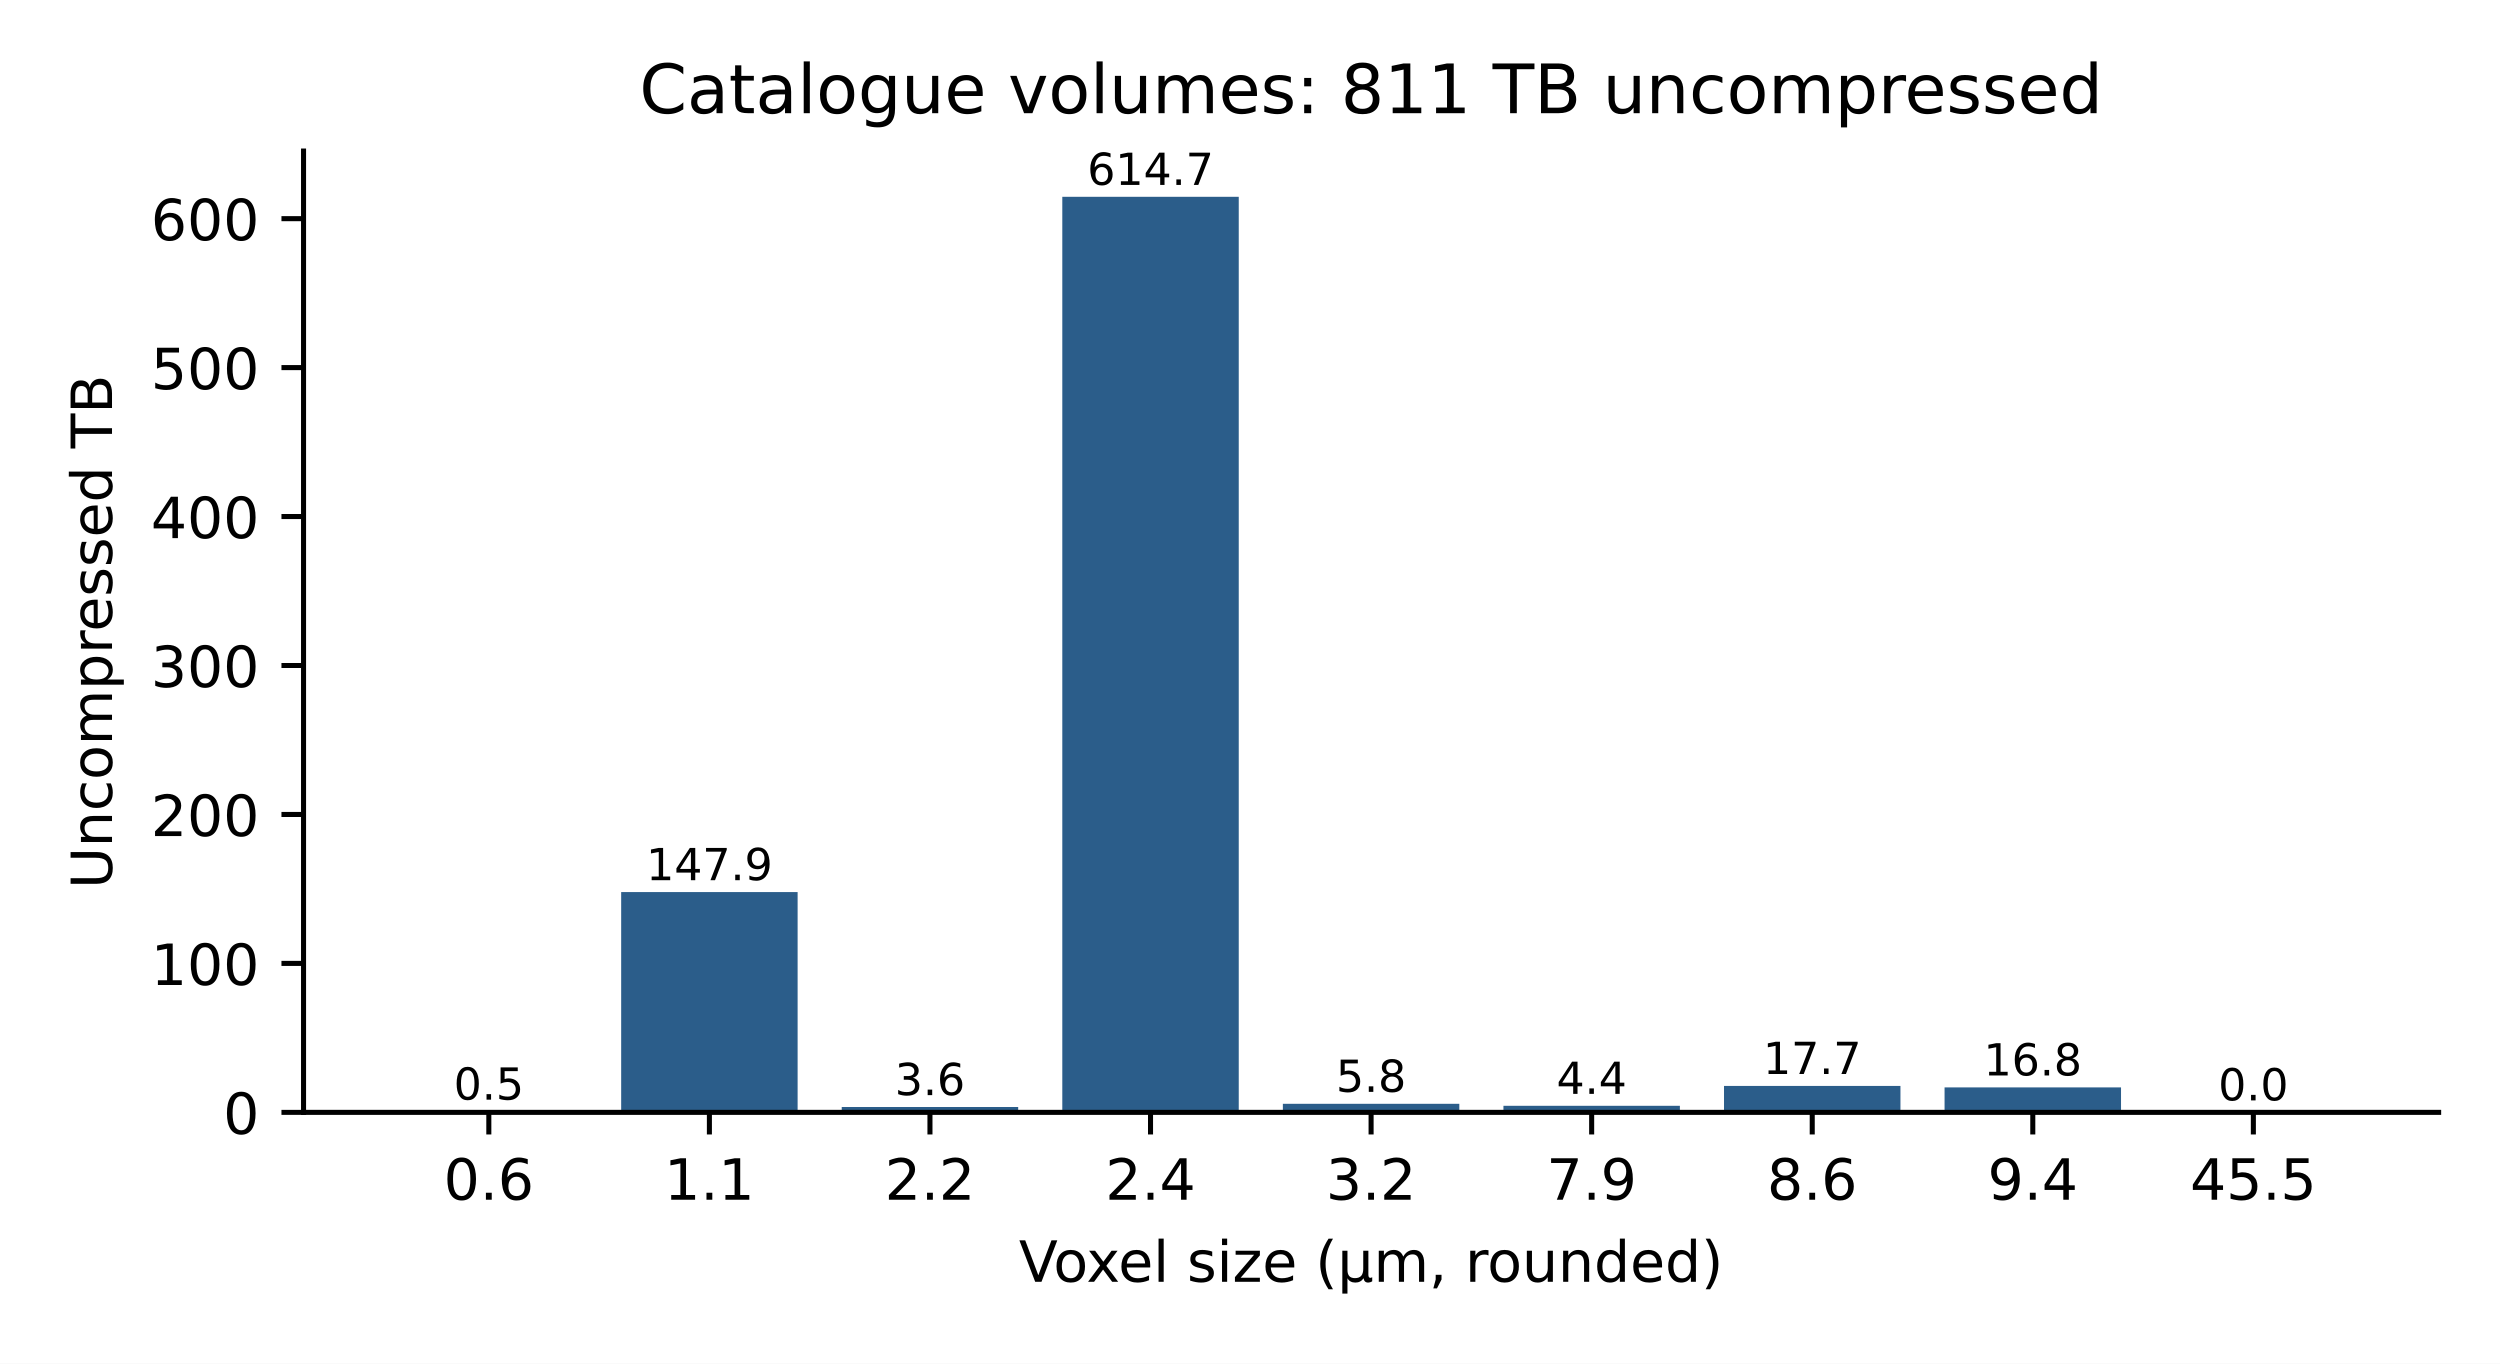
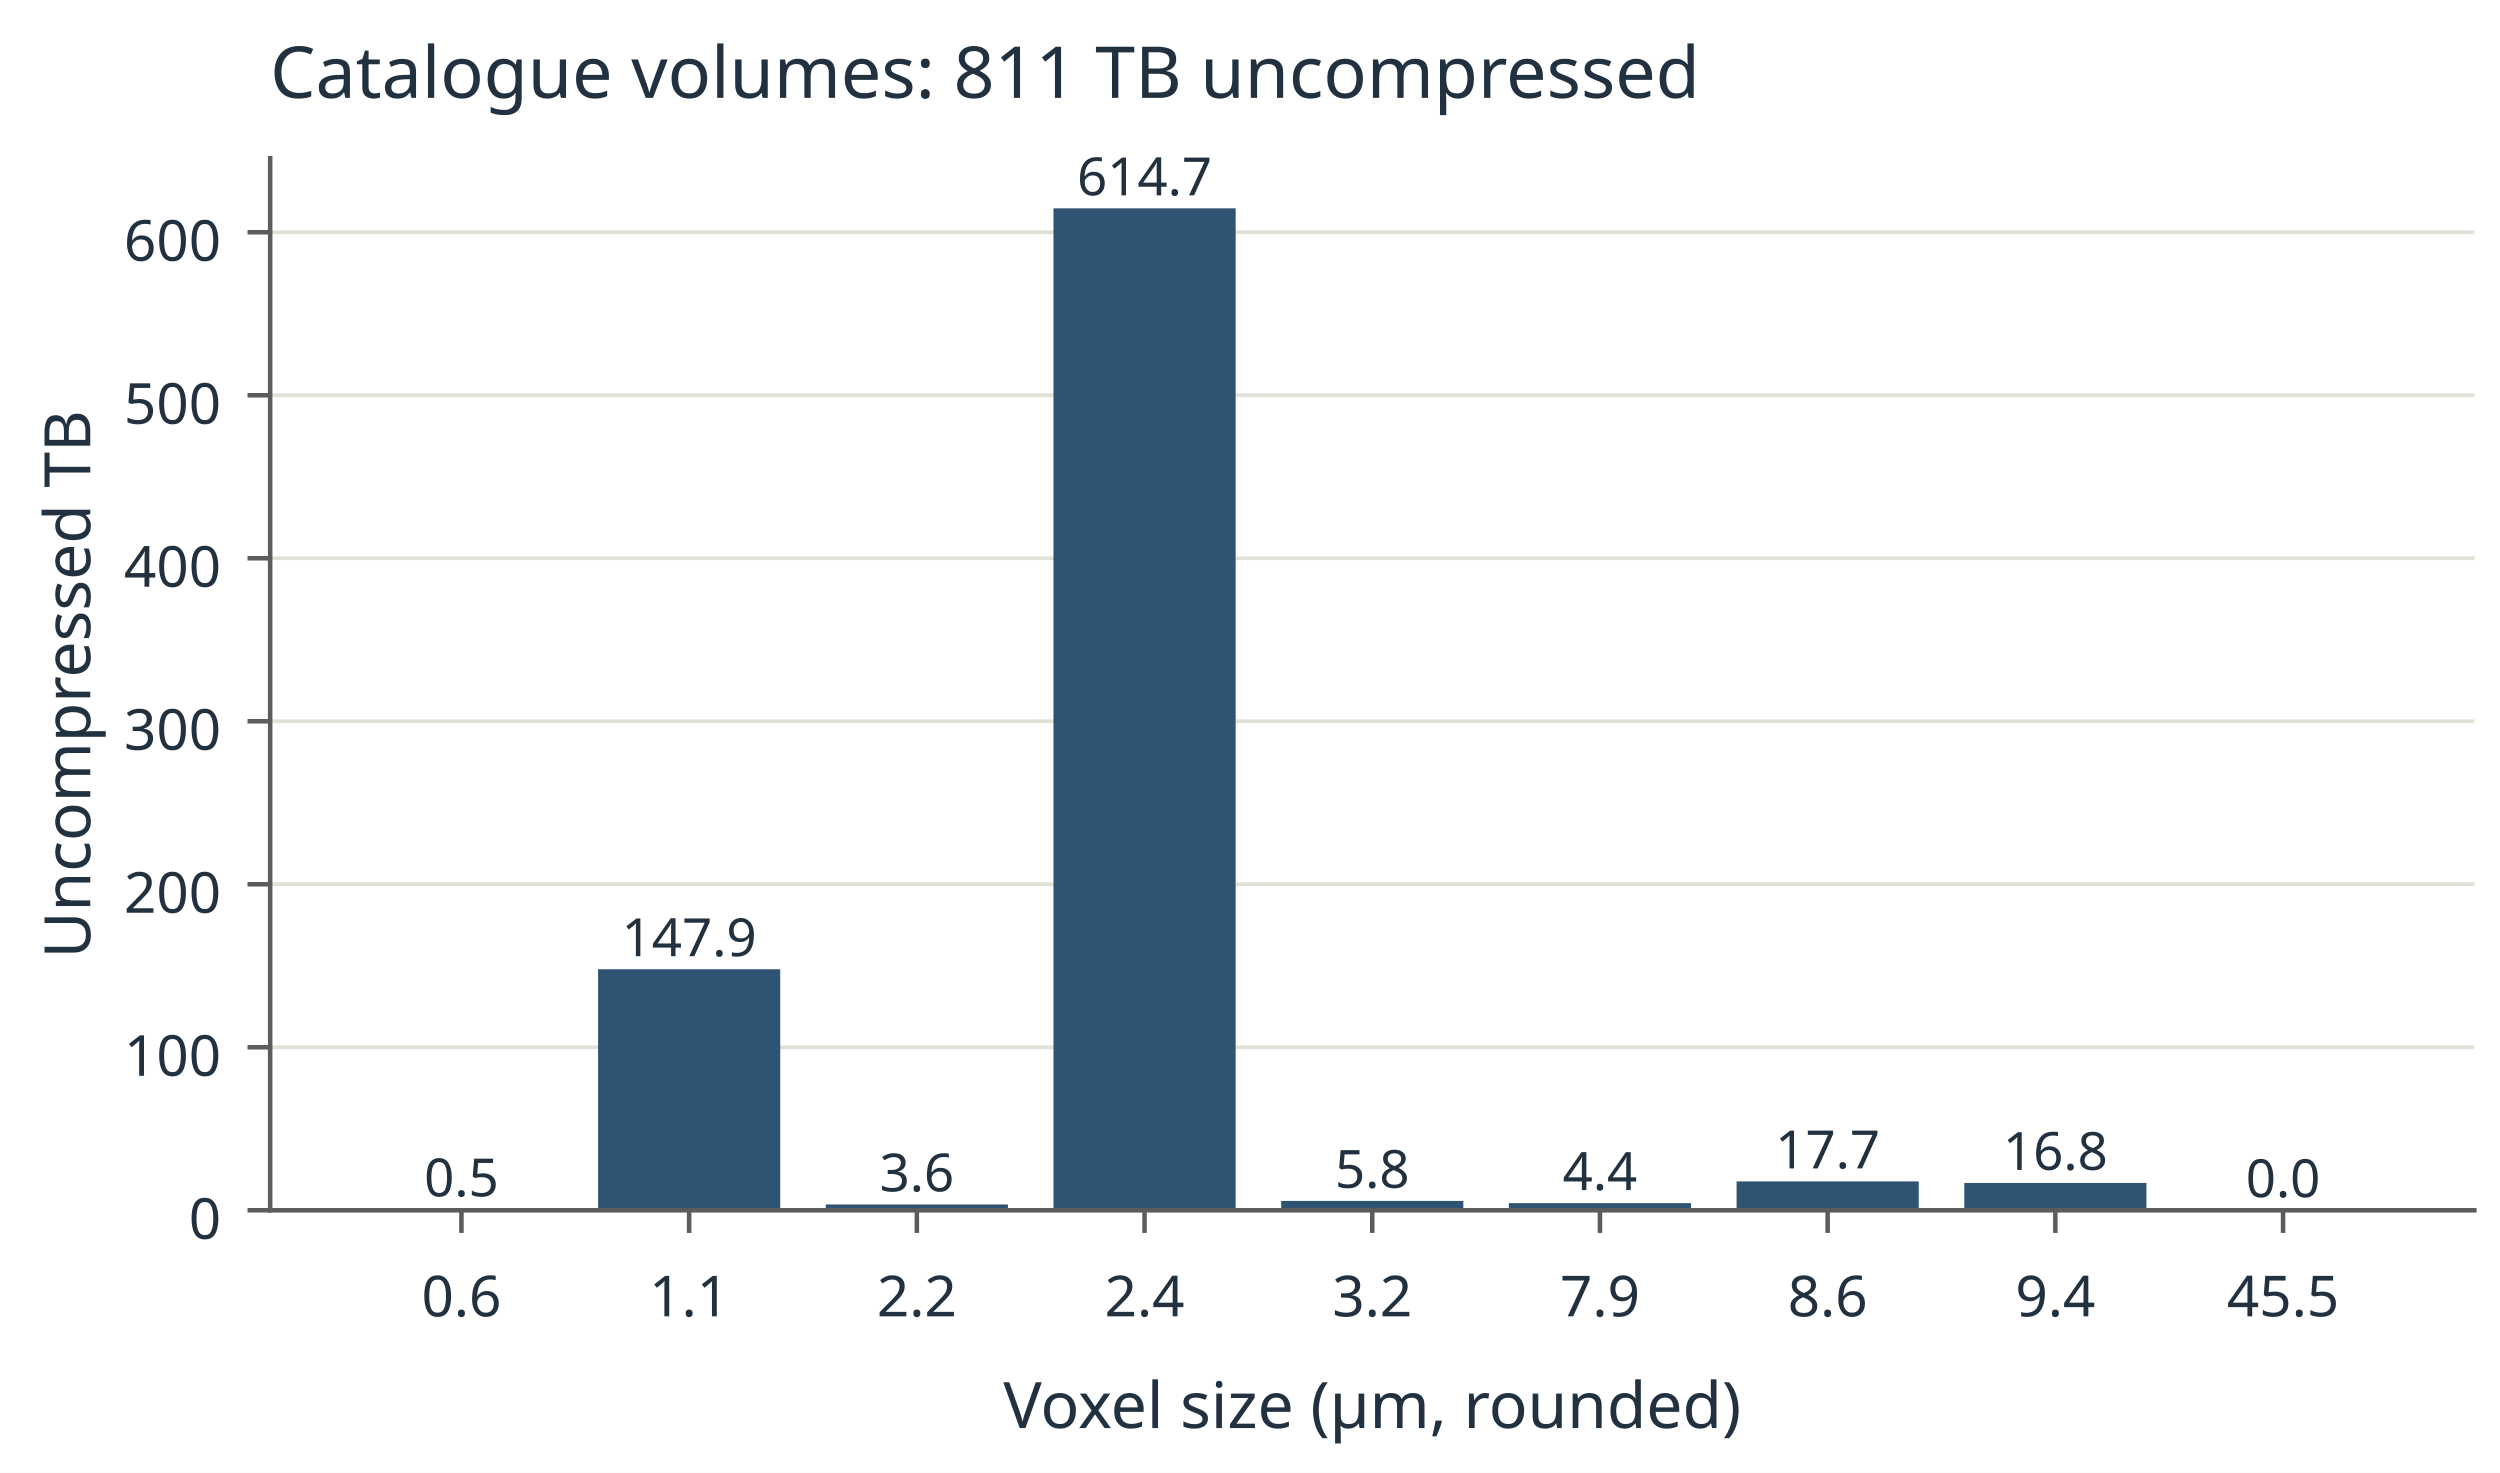
- <svg xmlns="http://www.w3.org/2000/svg" xmlns:xlink="http://www.w3.org/1999/xlink" width="396pt" height="216pt" viewBox="0 0 396 216" version="1.1">
+ <svg xmlns="http://www.w3.org/2000/svg" xmlns:xlink="http://www.w3.org/1999/xlink" width="331.2pt" height="195.12pt" viewBox="0 0 331.2 195.12" version="1.1">
  <defs>
    <style type="text/css">*{stroke-linejoin: round; stroke-linecap: butt}</style>
  </defs>
  <g id="figure_1">
    <g id="patch_1">
-       <path d="M 0 216  L 396 216  L 396 0  L 0 0  z " style="fill: #ffffff" />
+       <path d="M 0 195.12  L 331.2 195.12  L 331.2 0  L 0 0  z " style="fill: #ffffff" />
    </g>
    <g id="axes_1">
      <g id="patch_2">
-         <path d="M 48.082 176.198  L 386.28 176.198  L 386.28 23.925  L 48.082 23.925  z " style="fill: #ffffff" />
-       </g>
-       <g id="patch_3">
-         <path d="M 63.455 176.198  L 91.405 176.198  L 91.405 176.076  L 63.455 176.076  z " clip-path="url(#pd2b193978a)" style="fill: #2b5d8a" />
-       </g>
-       <g id="patch_4">
-         <path d="M 98.393 176.198  L 126.343 176.198  L 126.343 141.308  L 98.393 141.308  z " clip-path="url(#pd2b193978a)" style="fill: #2b5d8a" />
-       </g>
-       <g id="patch_5">
-         <path d="M 133.33 176.198  L 161.281 176.198  L 161.281 175.352  L 133.33 175.352  z " clip-path="url(#pd2b193978a)" style="fill: #2b5d8a" />
-       </g>
-       <g id="patch_6">
-         <path d="M 168.268 176.198  L 196.218 176.198  L 196.218 31.177  L 168.268 31.177  z " clip-path="url(#pd2b193978a)" style="fill: #2b5d8a" />
-       </g>
-       <g id="patch_7">
-         <path d="M 203.206 176.198  L 231.156 176.198  L 231.156 174.841  L 203.206 174.841  z " clip-path="url(#pd2b193978a)" style="fill: #2b5d8a" />
-       </g>
-       <g id="patch_8">
-         <path d="M 238.144 176.198  L 266.094 176.198  L 266.094 175.16  L 238.144 175.16  z " clip-path="url(#pd2b193978a)" style="fill: #2b5d8a" />
-       </g>
-       <g id="patch_9">
-         <path d="M 273.082 176.198  L 301.032 176.198  L 301.032 172.016  L 273.082 172.016  z " clip-path="url(#pd2b193978a)" style="fill: #2b5d8a" />
-       </g>
-       <g id="patch_10">
-         <path d="M 308.019 176.198  L 335.97 176.198  L 335.97 172.24  L 308.019 172.24  z " clip-path="url(#pd2b193978a)" style="fill: #2b5d8a" />
-       </g>
-       <g id="patch_11">
-         <path d="M 342.957 176.198  L 370.907 176.198  L 370.907 176.188  L 342.957 176.188  z " clip-path="url(#pd2b193978a)" style="fill: #2b5d8a" />
+         <path d="M 35.792 160.34  L 327.8 160.34  L 327.8 20.966  L 35.792 20.966  z " style="fill: #ffffff" />
      </g>
      <g id="matplotlib.axis_1">
        <g id="xtick_1">
          <g id="line2d_1">
            <defs>
-               <path id="mfe0d465df1" d="M 0 0  L 0 3.5  " style="stroke: #000000; stroke-width: 0.8" />
+               <path id="mbe46c7d604" d="M 0 0  L 0 3  " style="stroke: #5c5c5c; stroke-width: 0.6" />
            </defs>
            <g>
-               <use xlink:href="#mfe0d465df1" x="77.43" y="176.198" style="stroke: #000000; stroke-width: 0.8" />
+               <use xlink:href="#mbe46c7d604" x="61.132" y="160.34" style="fill: #5c5c5c; stroke: #5c5c5c; stroke-width: 0.6" />
            </g>
          </g>
          <g id="text_1">
-             <text style="font-size: 9px; font-family: 'DejaVu Sans'; text-anchor: middle" x="77.43" y="190.036" transform="rotate(-0 77.42986 190.0358)">0.6</text>
+             <text style="font-size: 7.5px; font-family: 'EB Garamond'; text-anchor: middle; fill: #22313f" x="61.132" y="174.393" transform="rotate(-0 61.13199 174.3925)">0.6</text>
          </g>
        </g>
        <g id="xtick_2">
          <g id="line2d_2">
            <g>
-               <use xlink:href="#mfe0d465df1" x="112.368" y="176.198" style="stroke: #000000; stroke-width: 0.8" />
+               <use xlink:href="#mbe46c7d604" x="91.298" y="160.34" style="fill: #5c5c5c; stroke: #5c5c5c; stroke-width: 0.6" />
            </g>
          </g>
          <g id="text_2">
-             <text style="font-size: 9px; font-family: 'DejaVu Sans'; text-anchor: middle" x="112.368" y="190.036" transform="rotate(-0 112.3677 190.0358)">1.1</text>
+             <text style="font-size: 7.5px; font-family: 'EB Garamond'; text-anchor: middle; fill: #22313f" x="91.298" y="174.393" transform="rotate(-0 91.29806 174.3925)">1.1</text>
          </g>
        </g>
        <g id="xtick_3">
          <g id="line2d_3">
            <g>
-               <use xlink:href="#mfe0d465df1" x="147.305" y="176.198" style="stroke: #000000; stroke-width: 0.8" />
+               <use xlink:href="#mbe46c7d604" x="121.464" y="160.34" style="fill: #5c5c5c; stroke: #5c5c5c; stroke-width: 0.6" />
            </g>
          </g>
          <g id="text_3">
-             <text style="font-size: 9px; font-family: 'DejaVu Sans'; text-anchor: middle" x="147.305" y="190.036" transform="rotate(-0 147.3055 190.0358)">2.2</text>
+             <text style="font-size: 7.5px; font-family: 'EB Garamond'; text-anchor: middle; fill: #22313f" x="121.464" y="174.393" transform="rotate(-0 121.4641 174.3925)">2.2</text>
          </g>
        </g>
        <g id="xtick_4">
          <g id="line2d_4">
            <g>
-               <use xlink:href="#mfe0d465df1" x="182.243" y="176.198" style="stroke: #000000; stroke-width: 0.8" />
+               <use xlink:href="#mbe46c7d604" x="151.63" y="160.34" style="fill: #5c5c5c; stroke: #5c5c5c; stroke-width: 0.6" />
            </g>
          </g>
          <g id="text_4">
-             <text style="font-size: 9px; font-family: 'DejaVu Sans'; text-anchor: middle" x="182.243" y="190.036" transform="rotate(-0 182.2433 190.0358)">2.4</text>
+             <text style="font-size: 7.5px; font-family: 'EB Garamond'; text-anchor: middle; fill: #22313f" x="151.63" y="174.393" transform="rotate(-0 151.6302 174.3925)">2.4</text>
          </g>
        </g>
        <g id="xtick_5">
          <g id="line2d_5">
            <g>
-               <use xlink:href="#mfe0d465df1" x="217.181" y="176.198" style="stroke: #000000; stroke-width: 0.8" />
+               <use xlink:href="#mbe46c7d604" x="181.796" y="160.34" style="fill: #5c5c5c; stroke: #5c5c5c; stroke-width: 0.6" />
            </g>
          </g>
          <g id="text_5">
-             <text style="font-size: 9px; font-family: 'DejaVu Sans'; text-anchor: middle" x="217.181" y="190.036" transform="rotate(-0 217.1811 190.0358)">3.2</text>
+             <text style="font-size: 7.5px; font-family: 'EB Garamond'; text-anchor: middle; fill: #22313f" x="181.796" y="174.393" transform="rotate(-0 181.7962 174.3925)">3.2</text>
          </g>
        </g>
        <g id="xtick_6">
          <g id="line2d_6">
            <g>
-               <use xlink:href="#mfe0d465df1" x="252.119" y="176.198" style="stroke: #000000; stroke-width: 0.8" />
+               <use xlink:href="#mbe46c7d604" x="211.962" y="160.34" style="fill: #5c5c5c; stroke: #5c5c5c; stroke-width: 0.6" />
            </g>
          </g>
          <g id="text_6">
-             <text style="font-size: 9px; font-family: 'DejaVu Sans'; text-anchor: middle" x="252.119" y="190.036" transform="rotate(-0 252.1189 190.0358)">7.9</text>
+             <text style="font-size: 7.5px; font-family: 'EB Garamond'; text-anchor: middle; fill: #22313f" x="211.962" y="174.393" transform="rotate(-0 211.9623 174.3925)">7.9</text>
          </g>
        </g>
        <g id="xtick_7">
          <g id="line2d_7">
            <g>
-               <use xlink:href="#mfe0d465df1" x="287.057" y="176.198" style="stroke: #000000; stroke-width: 0.8" />
+               <use xlink:href="#mbe46c7d604" x="242.128" y="160.34" style="fill: #5c5c5c; stroke: #5c5c5c; stroke-width: 0.6" />
            </g>
          </g>
          <g id="text_7">
-             <text style="font-size: 9px; font-family: 'DejaVu Sans'; text-anchor: middle" x="287.057" y="190.036" transform="rotate(-0 287.0567 190.0358)">8.6</text>
+             <text style="font-size: 7.5px; font-family: 'EB Garamond'; text-anchor: middle; fill: #22313f" x="242.128" y="174.393" transform="rotate(-0 242.1284 174.3925)">8.6</text>
          </g>
        </g>
        <g id="xtick_8">
          <g id="line2d_8">
            <g>
-               <use xlink:href="#mfe0d465df1" x="321.994" y="176.198" style="stroke: #000000; stroke-width: 0.8" />
+               <use xlink:href="#mbe46c7d604" x="272.294" y="160.34" style="fill: #5c5c5c; stroke: #5c5c5c; stroke-width: 0.6" />
            </g>
          </g>
          <g id="text_8">
-             <text style="font-size: 9px; font-family: 'DejaVu Sans'; text-anchor: middle" x="321.994" y="190.036" transform="rotate(-0 321.9945 190.0358)">9.4</text>
+             <text style="font-size: 7.5px; font-family: 'EB Garamond'; text-anchor: middle; fill: #22313f" x="272.294" y="174.393" transform="rotate(-0 272.2944 174.3925)">9.4</text>
          </g>
        </g>
        <g id="xtick_9">
          <g id="line2d_9">
            <g>
-               <use xlink:href="#mfe0d465df1" x="356.932" y="176.198" style="stroke: #000000; stroke-width: 0.8" />
+               <use xlink:href="#mbe46c7d604" x="302.461" y="160.34" style="fill: #5c5c5c; stroke: #5c5c5c; stroke-width: 0.6" />
            </g>
          </g>
          <g id="text_9">
-             <text style="font-size: 9px; font-family: 'DejaVu Sans'; text-anchor: middle" x="356.932" y="190.036" transform="rotate(-0 356.9322 190.0358)">45.5</text>
+             <text style="font-size: 7.5px; font-family: 'EB Garamond'; text-anchor: middle; fill: #22313f" x="302.461" y="174.393" transform="rotate(-0 302.4605 174.3925)">45.5</text>
          </g>
        </g>
        <g id="text_10">
-           <text style="font-size: 9px; font-family: 'DejaVu Sans'; text-anchor: middle" x="217.181" y="203.036" transform="rotate(-0 217.1811 203.0365)">Voxel size (µm, rounded)</text>
+           <text style="font-size: 8.5px; font-family: 'EB Garamond'; text-anchor: middle; fill: #22313f" x="181.796" y="189.187" transform="rotate(-0 181.7962 189.187)">Voxel size (µm, rounded)</text>
        </g>
      </g>
      <g id="matplotlib.axis_2">
        <g id="ytick_1">
          <g id="line2d_10">
+             <path d="M 35.792 160.34  L 327.8 160.34  " clip-path="url(#pa26caa071c)" style="fill: none; stroke: #e3e0d8; stroke-width: 0.5; stroke-linecap: square" />
+           </g>
+           <g id="line2d_11">
            <defs>
-               <path id="m417d24f0d6" d="M 0 0  L -3.5 0  " style="stroke: #000000; stroke-width: 0.8" />
+               <path id="m607dd86708" d="M 0 0  L -3 0  " style="stroke: #5c5c5c; stroke-width: 0.6" />
            </defs>
            <g>
-               <use xlink:href="#m417d24f0d6" x="48.082" y="176.198" style="stroke: #000000; stroke-width: 0.8" />
+               <use xlink:href="#m607dd86708" x="35.792" y="160.34" style="fill: #5c5c5c; stroke: #5c5c5c; stroke-width: 0.6" />
            </g>
          </g>
          <g id="text_11">
-             <text style="font-size: 9px; font-family: 'DejaVu Sans'; text-anchor: end" x="41.082" y="179.617" transform="rotate(-0 41.08211 179.6168)">0</text>
+             <text style="font-size: 7.5px; font-family: 'EB Garamond'; text-anchor: end; fill: #22313f" x="29.293" y="164.116" transform="rotate(-0 29.2925 164.1163)">0</text>
          </g>
        </g>
        <g id="ytick_2">
-           <g id="line2d_11">
-             <g>
-               <use xlink:href="#m417d24f0d6" x="48.082" y="152.604" style="stroke: #000000; stroke-width: 0.8" />
+           <g id="line2d_12">
+             <path d="M 35.792 138.745  L 327.8 138.745  " clip-path="url(#pa26caa071c)" style="fill: none; stroke: #e3e0d8; stroke-width: 0.5; stroke-linecap: square" />
+           </g>
+           <g id="line2d_13">
+             <g>
+               <use xlink:href="#m607dd86708" x="35.792" y="138.745" style="fill: #5c5c5c; stroke: #5c5c5c; stroke-width: 0.6" />
            </g>
          </g>
          <g id="text_12">
-             <text style="font-size: 9px; font-family: 'DejaVu Sans'; text-anchor: end" x="41.082" y="156.023" transform="rotate(-0 41.08211 156.0228)">100</text>
+             <text style="font-size: 7.5px; font-family: 'EB Garamond'; text-anchor: end; fill: #22313f" x="29.293" y="142.521" transform="rotate(-0 29.2925 142.5208)">100</text>
          </g>
        </g>
        <g id="ytick_3">
-           <g id="line2d_12">
-             <g>
-               <use xlink:href="#m417d24f0d6" x="48.082" y="129.01" style="stroke: #000000; stroke-width: 0.8" />
+           <g id="line2d_14">
+             <path d="M 35.792 117.149  L 327.8 117.149  " clip-path="url(#pa26caa071c)" style="fill: none; stroke: #e3e0d8; stroke-width: 0.5; stroke-linecap: square" />
+           </g>
+           <g id="line2d_15">
+             <g>
+               <use xlink:href="#m607dd86708" x="35.792" y="117.149" style="fill: #5c5c5c; stroke: #5c5c5c; stroke-width: 0.6" />
            </g>
          </g>
          <g id="text_13">
-             <text style="font-size: 9px; font-family: 'DejaVu Sans'; text-anchor: end" x="41.082" y="132.429" transform="rotate(-0 41.08211 132.4287)">200</text>
+             <text style="font-size: 7.5px; font-family: 'EB Garamond'; text-anchor: end; fill: #22313f" x="29.293" y="120.925" transform="rotate(-0 29.2925 120.9254)">200</text>
          </g>
        </g>
        <g id="ytick_4">
-           <g id="line2d_13">
-             <g>
-               <use xlink:href="#m417d24f0d6" x="48.082" y="105.416" style="stroke: #000000; stroke-width: 0.8" />
+           <g id="line2d_16">
+             <path d="M 35.792 95.554  L 327.8 95.554  " clip-path="url(#pa26caa071c)" style="fill: none; stroke: #e3e0d8; stroke-width: 0.5; stroke-linecap: square" />
+           </g>
+           <g id="line2d_17">
+             <g>
+               <use xlink:href="#m607dd86708" x="35.792" y="95.554" style="fill: #5c5c5c; stroke: #5c5c5c; stroke-width: 0.6" />
            </g>
          </g>
          <g id="text_14">
-             <text style="font-size: 9px; font-family: 'DejaVu Sans'; text-anchor: end" x="41.082" y="108.835" transform="rotate(-0 41.08211 108.8346)">300</text>
+             <text style="font-size: 7.5px; font-family: 'EB Garamond'; text-anchor: end; fill: #22313f" x="29.293" y="99.33" transform="rotate(-0 29.2925 99.32998)">300</text>
          </g>
        </g>
        <g id="ytick_5">
-           <g id="line2d_14">
-             <g>
-               <use xlink:href="#m417d24f0d6" x="48.082" y="81.822" style="stroke: #000000; stroke-width: 0.8" />
+           <g id="line2d_18">
+             <path d="M 35.792 73.958  L 327.8 73.958  " clip-path="url(#pa26caa071c)" style="fill: none; stroke: #e3e0d8; stroke-width: 0.5; stroke-linecap: square" />
+           </g>
+           <g id="line2d_19">
+             <g>
+               <use xlink:href="#m607dd86708" x="35.792" y="73.958" style="fill: #5c5c5c; stroke: #5c5c5c; stroke-width: 0.6" />
            </g>
          </g>
          <g id="text_15">
-             <text style="font-size: 9px; font-family: 'DejaVu Sans'; text-anchor: end" x="41.082" y="85.241" transform="rotate(-0 41.08211 85.24057)">400</text>
+             <text style="font-size: 7.5px; font-family: 'EB Garamond'; text-anchor: end; fill: #22313f" x="29.293" y="77.735" transform="rotate(-0 29.2925 77.73455)">400</text>
          </g>
        </g>
        <g id="ytick_6">
-           <g id="line2d_15">
-             <g>
-               <use xlink:href="#m417d24f0d6" x="48.082" y="58.228" style="stroke: #000000; stroke-width: 0.8" />
+           <g id="line2d_20">
+             <path d="M 35.792 52.363  L 327.8 52.363  " clip-path="url(#pa26caa071c)" style="fill: none; stroke: #e3e0d8; stroke-width: 0.5; stroke-linecap: square" />
+           </g>
+           <g id="line2d_21">
+             <g>
+               <use xlink:href="#m607dd86708" x="35.792" y="52.363" style="fill: #5c5c5c; stroke: #5c5c5c; stroke-width: 0.6" />
            </g>
          </g>
          <g id="text_16">
-             <text style="font-size: 9px; font-family: 'DejaVu Sans'; text-anchor: end" x="41.082" y="61.647" transform="rotate(-0 41.08211 61.6465)">500</text>
+             <text style="font-size: 7.5px; font-family: 'EB Garamond'; text-anchor: end; fill: #22313f" x="29.293" y="56.139" transform="rotate(-0 29.2925 56.13913)">500</text>
          </g>
        </g>
        <g id="ytick_7">
-           <g id="line2d_16">
-             <g>
-               <use xlink:href="#m417d24f0d6" x="48.082" y="34.633" style="stroke: #000000; stroke-width: 0.8" />
+           <g id="line2d_22">
+             <path d="M 35.792 30.767  L 327.8 30.767  " clip-path="url(#pa26caa071c)" style="fill: none; stroke: #e3e0d8; stroke-width: 0.5; stroke-linecap: square" />
+           </g>
+           <g id="line2d_23">
+             <g>
+               <use xlink:href="#m607dd86708" x="35.792" y="30.767" style="fill: #5c5c5c; stroke: #5c5c5c; stroke-width: 0.6" />
            </g>
          </g>
          <g id="text_17">
-             <text style="font-size: 9px; font-family: 'DejaVu Sans'; text-anchor: end" x="41.082" y="38.052" transform="rotate(-0 41.08211 38.05244)">600</text>
+             <text style="font-size: 7.5px; font-family: 'EB Garamond'; text-anchor: end; fill: #22313f" x="29.293" y="34.544" transform="rotate(-0 29.2925 34.5437)">600</text>
          </g>
        </g>
        <g id="text_18">
-           <text style="font-size: 9px; font-family: 'DejaVu Sans'; text-anchor: middle" x="17.741" y="100.062" transform="rotate(-90 17.74125 100.0617)">Uncompressed TB</text>
-         </g>
+           <text style="font-size: 8.5px; font-family: 'EB Garamond'; text-anchor: middle; fill: #22313f" x="11.96" y="90.653" transform="rotate(-90 11.9595 90.65325)">Uncompressed TB</text>
+         </g>
+       </g>
+       <g id="patch_3">
+         <path d="M 49.066 160.34  L 73.198 160.34  L 73.198 160.228  L 49.066 160.228  z " clip-path="url(#pa26caa071c)" style="fill: #2f5373" />
+       </g>
+       <g id="patch_4">
+         <path d="M 79.232 160.34  L 103.364 160.34  L 103.364 128.405  L 79.232 128.405  z " clip-path="url(#pa26caa071c)" style="fill: #2f5373" />
+       </g>
+       <g id="patch_5">
+         <path d="M 109.398 160.34  L 133.531 160.34  L 133.531 159.566  L 109.398 159.566  z " clip-path="url(#pa26caa071c)" style="fill: #2f5373" />
+       </g>
+       <g id="patch_6">
+         <path d="M 139.564 160.34  L 163.697 160.34  L 163.697 27.603  L 139.564 27.603  z " clip-path="url(#pa26caa071c)" style="fill: #2f5373" />
+       </g>
+       <g id="patch_7">
+         <path d="M 169.73 160.34  L 193.863 160.34  L 193.863 159.098  L 169.73 159.098  z " clip-path="url(#pa26caa071c)" style="fill: #2f5373" />
+       </g>
+       <g id="patch_8">
+         <path d="M 199.896 160.34  L 224.029 160.34  L 224.029 159.39  L 199.896 159.39  z " clip-path="url(#pa26caa071c)" style="fill: #2f5373" />
+       </g>
+       <g id="patch_9">
+         <path d="M 230.062 160.34  L 254.195 160.34  L 254.195 156.512  L 230.062 156.512  z " clip-path="url(#pa26caa071c)" style="fill: #2f5373" />
+       </g>
+       <g id="patch_10">
+         <path d="M 260.228 160.34  L 284.361 160.34  L 284.361 156.718  L 260.228 156.718  z " clip-path="url(#pa26caa071c)" style="fill: #2f5373" />
+       </g>
+       <g id="patch_11">
+         <path d="M 290.394 160.34  L 314.527 160.34  L 314.527 160.331  L 290.394 160.331  z " clip-path="url(#pa26caa071c)" style="fill: #2f5373" />
      </g>
      <g id="patch_12">
-         <path d="M 48.082 176.198  L 48.082 23.925  " style="fill: none; stroke: #000000; stroke-width: 0.8; stroke-linejoin: miter; stroke-linecap: square" />
+         <path d="M 35.792 160.34  L 35.792 20.966  " style="fill: none; stroke: #5c5c5c; stroke-width: 0.6; stroke-linejoin: miter; stroke-linecap: square" />
      </g>
      <g id="patch_13">
-         <path d="M 48.082 176.198  L 386.28 176.198  " style="fill: none; stroke: #000000; stroke-width: 0.8; stroke-linejoin: miter; stroke-linecap: square" />
+         <path d="M 35.792 160.34  L 327.8 160.34  " style="fill: none; stroke: #5c5c5c; stroke-width: 0.6; stroke-linejoin: miter; stroke-linecap: square" />
      </g>
      <g id="text_19">
-         <text style="font-size: 7px; font-family: 'DejaVu Sans'; text-anchor: middle" x="77.43" y="174.188" transform="rotate(-0 77.42986 174.1881)">0.5</text>
+         <text style="font-size: 7px; font-family: 'EB Garamond'; text-anchor: middle; fill: #22313f" x="61.132" y="158.5" transform="rotate(-0 61.13199 158.5004)">0.5</text>
      </g>
      <g id="text_20">
-         <text style="font-size: 7px; font-family: 'DejaVu Sans'; text-anchor: middle" x="112.368" y="139.42" transform="rotate(-0 112.3677 139.4201)">147.9</text>
+         <text style="font-size: 7px; font-family: 'EB Garamond'; text-anchor: middle; fill: #22313f" x="91.298" y="126.678" transform="rotate(-0 91.29806 126.6776)">147.9</text>
      </g>
      <g id="text_21">
-         <text style="font-size: 7px; font-family: 'DejaVu Sans'; text-anchor: middle" x="147.305" y="173.465" transform="rotate(-0 147.3055 173.4646)">3.6</text>
+         <text style="font-size: 7px; font-family: 'EB Garamond'; text-anchor: middle; fill: #22313f" x="121.464" y="157.838" transform="rotate(-0 121.4641 157.8383)">3.6</text>
      </g>
      <g id="text_22">
-         <text style="font-size: 7px; font-family: 'DejaVu Sans'; text-anchor: middle" x="182.243" y="29.289" transform="rotate(-0 182.2433 29.28901)">614.7</text>
+         <text style="font-size: 7px; font-family: 'EB Garamond'; text-anchor: middle; fill: #22313f" x="151.63" y="25.876" transform="rotate(-0 151.6302 25.8757)">614.7</text>
      </g>
      <g id="text_23">
-         <text style="font-size: 7px; font-family: 'DejaVu Sans'; text-anchor: middle" x="217.181" y="172.953" transform="rotate(-0 217.1811 172.953)">5.8</text>
+         <text style="font-size: 7px; font-family: 'EB Garamond'; text-anchor: middle; fill: #22313f" x="181.796" y="157.37" transform="rotate(-0 181.7962 157.37)">5.8</text>
      </g>
      <g id="text_24">
-         <text style="font-size: 7px; font-family: 'DejaVu Sans'; text-anchor: middle" x="252.119" y="173.273" transform="rotate(-0 252.1189 173.2727)">4.4</text>
+         <text style="font-size: 7px; font-family: 'EB Garamond'; text-anchor: middle; fill: #22313f" x="211.962" y="157.663" transform="rotate(-0 211.9623 157.6626)">4.4</text>
      </g>
      <g id="text_25">
-         <text style="font-size: 7px; font-family: 'DejaVu Sans'; text-anchor: middle" x="287.057" y="170.128" transform="rotate(-0 287.0567 170.1281)">17.7</text>
+         <text style="font-size: 7px; font-family: 'EB Garamond'; text-anchor: middle; fill: #22313f" x="242.128" y="154.784" transform="rotate(-0 242.1284 154.7843)">17.7</text>
      </g>
      <g id="text_26">
-         <text style="font-size: 7px; font-family: 'DejaVu Sans'; text-anchor: middle" x="321.994" y="170.353" transform="rotate(-0 321.9945 170.3526)">16.8</text>
+         <text style="font-size: 7px; font-family: 'EB Garamond'; text-anchor: middle; fill: #22313f" x="272.294" y="154.99" transform="rotate(-0 272.2944 154.9899)">16.8</text>
      </g>
      <g id="text_27">
-         <text style="font-size: 7px; font-family: 'DejaVu Sans'; text-anchor: middle" x="356.932" y="174.301" transform="rotate(-0 356.9322 174.3005)">0.0</text>
+         <text style="font-size: 7px; font-family: 'EB Garamond'; text-anchor: middle; fill: #22313f" x="302.461" y="158.603" transform="rotate(-0 302.4605 158.6034)">0.0</text>
      </g>
      <g id="text_28">
-         <text style="font-size: 10.8px; font-family: 'DejaVu Sans'; text-anchor: middle" x="217.181" y="17.925" transform="rotate(-0 217.1811 17.92547)">Catalogue volumes: 811 TB uncompressed</text>
+         <text style="font-size: 9.5px; font-family: 'EB Garamond'; text-anchor: start; fill: #22313f" x="35.792" y="12.966" transform="rotate(-0 35.7925 12.9665)">Catalogue volumes: 811 TB uncompressed</text>
      </g>
    </g>
  </g>
  <defs>
-     <clipPath id="pd2b193978a">
-       <rect x="48.082" y="23.925" width="338.198" height="152.272" />
+     <clipPath id="pa26caa071c">
+       <rect x="35.792" y="20.966" width="292.007" height="139.374" />
    </clipPath>
  </defs>
</svg>
